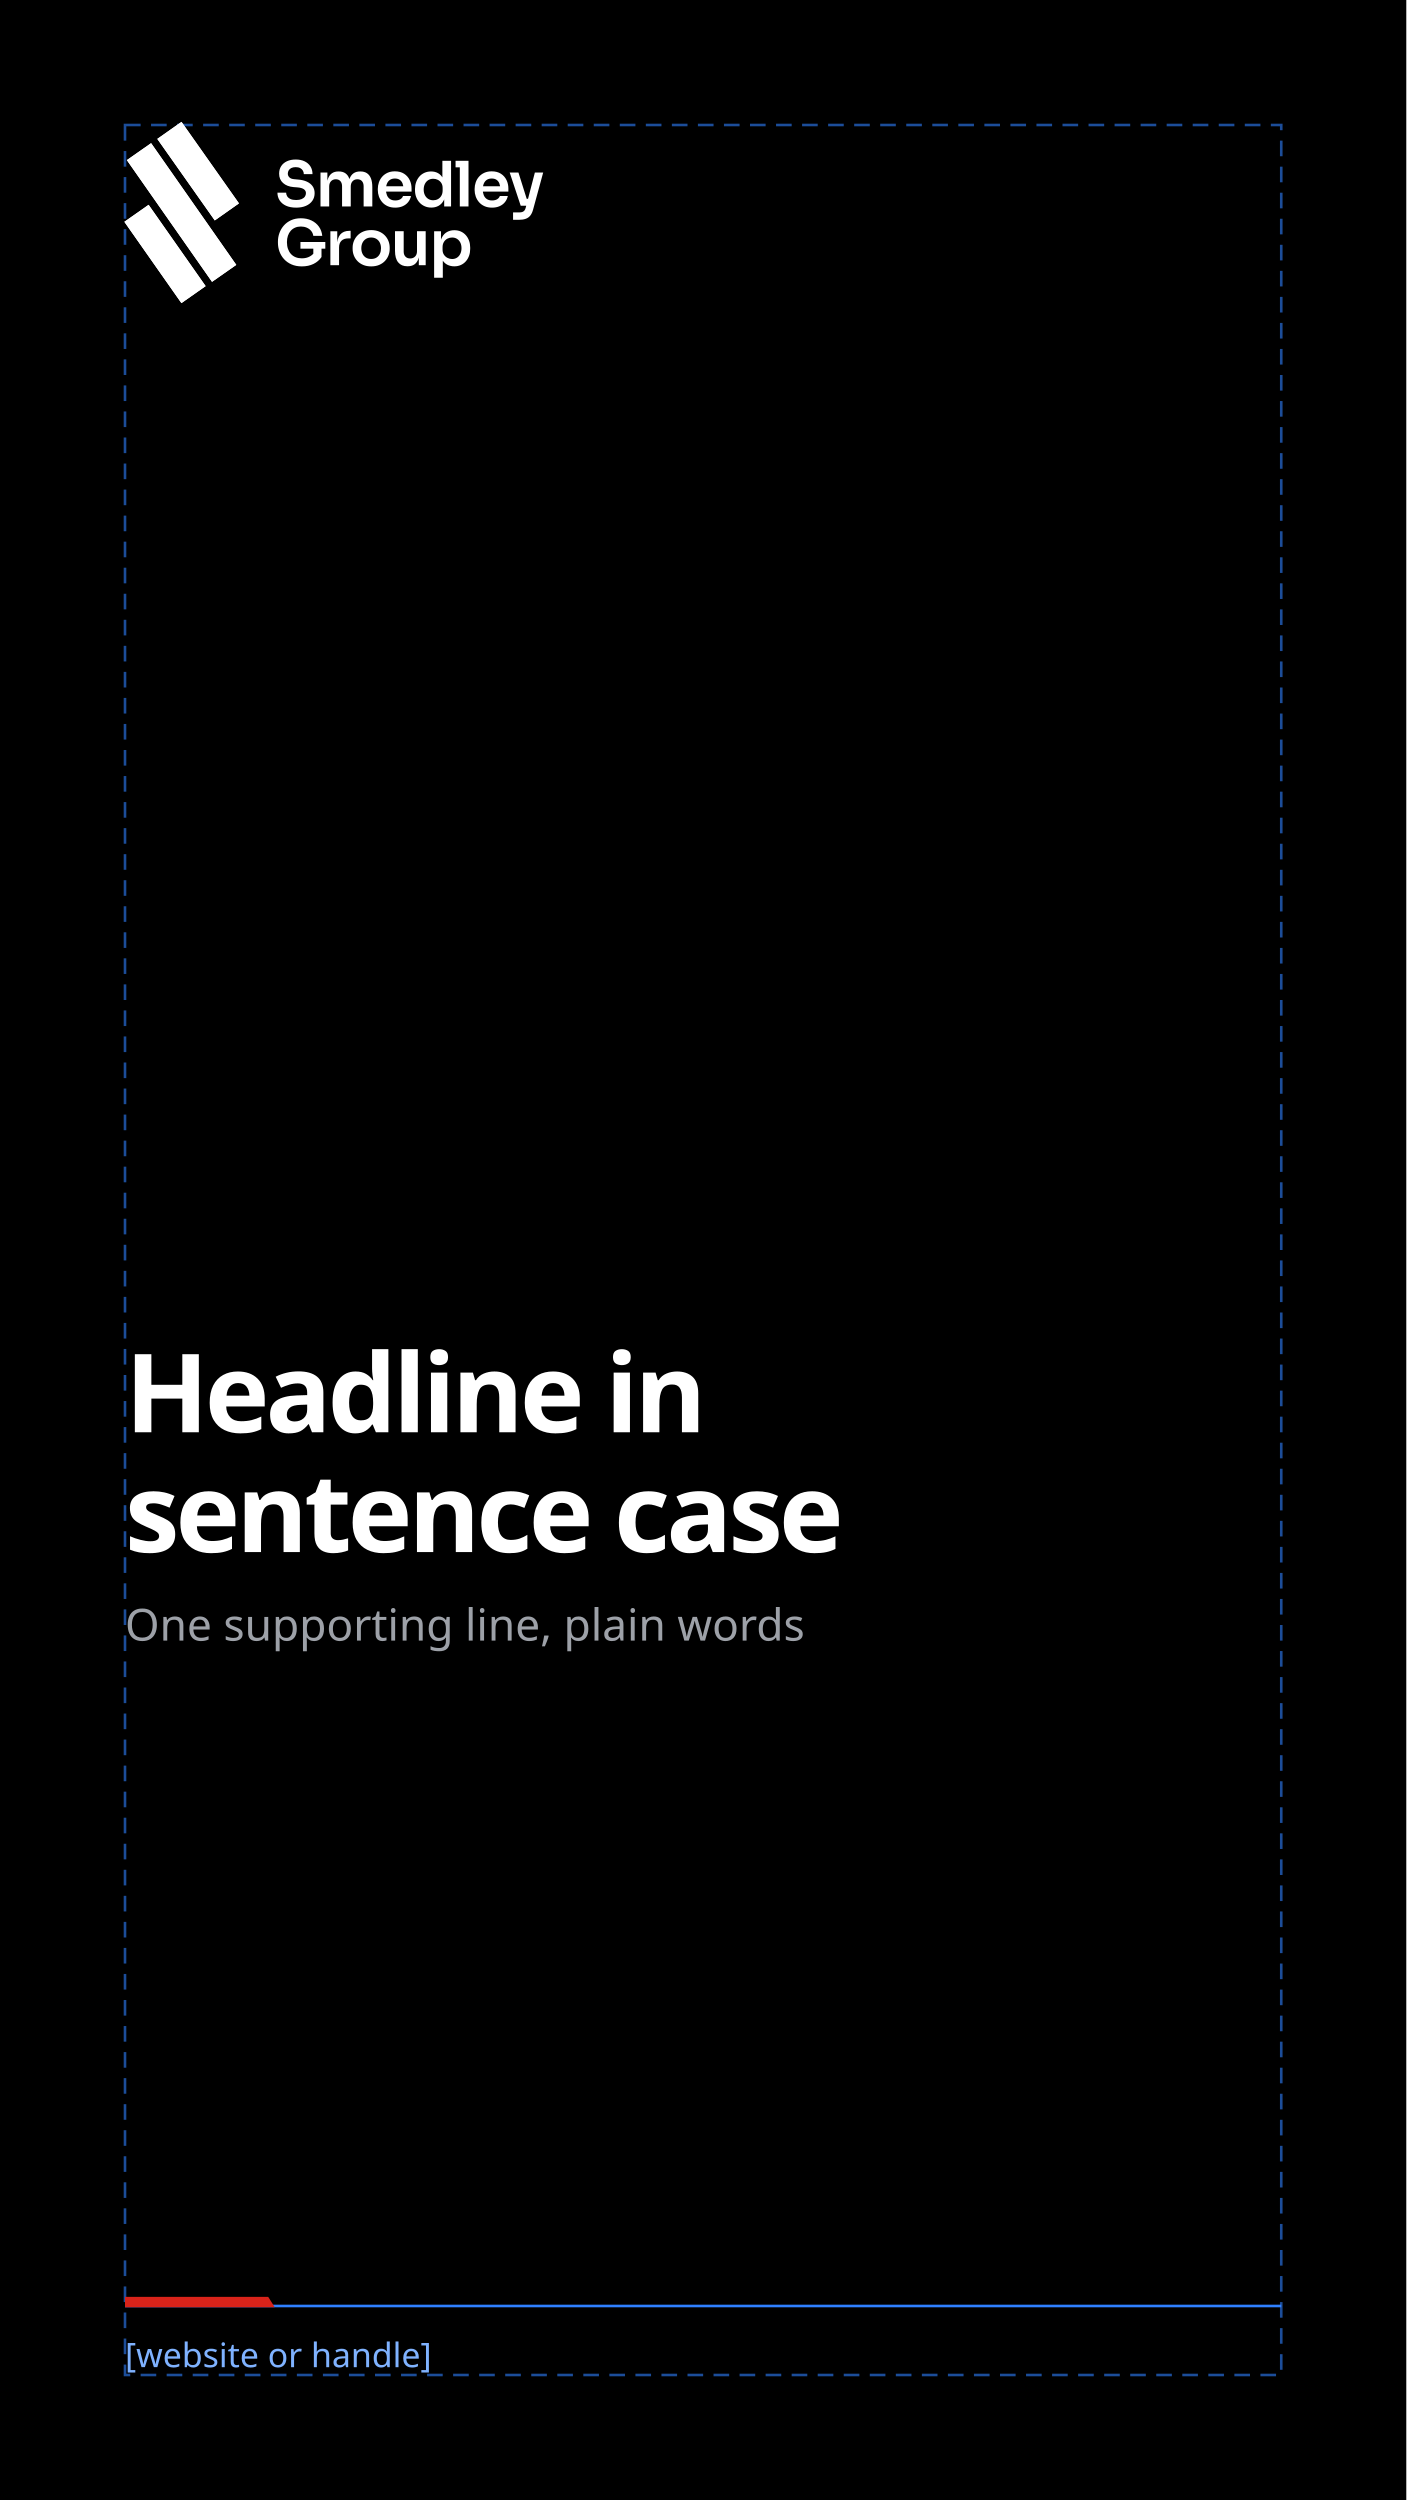
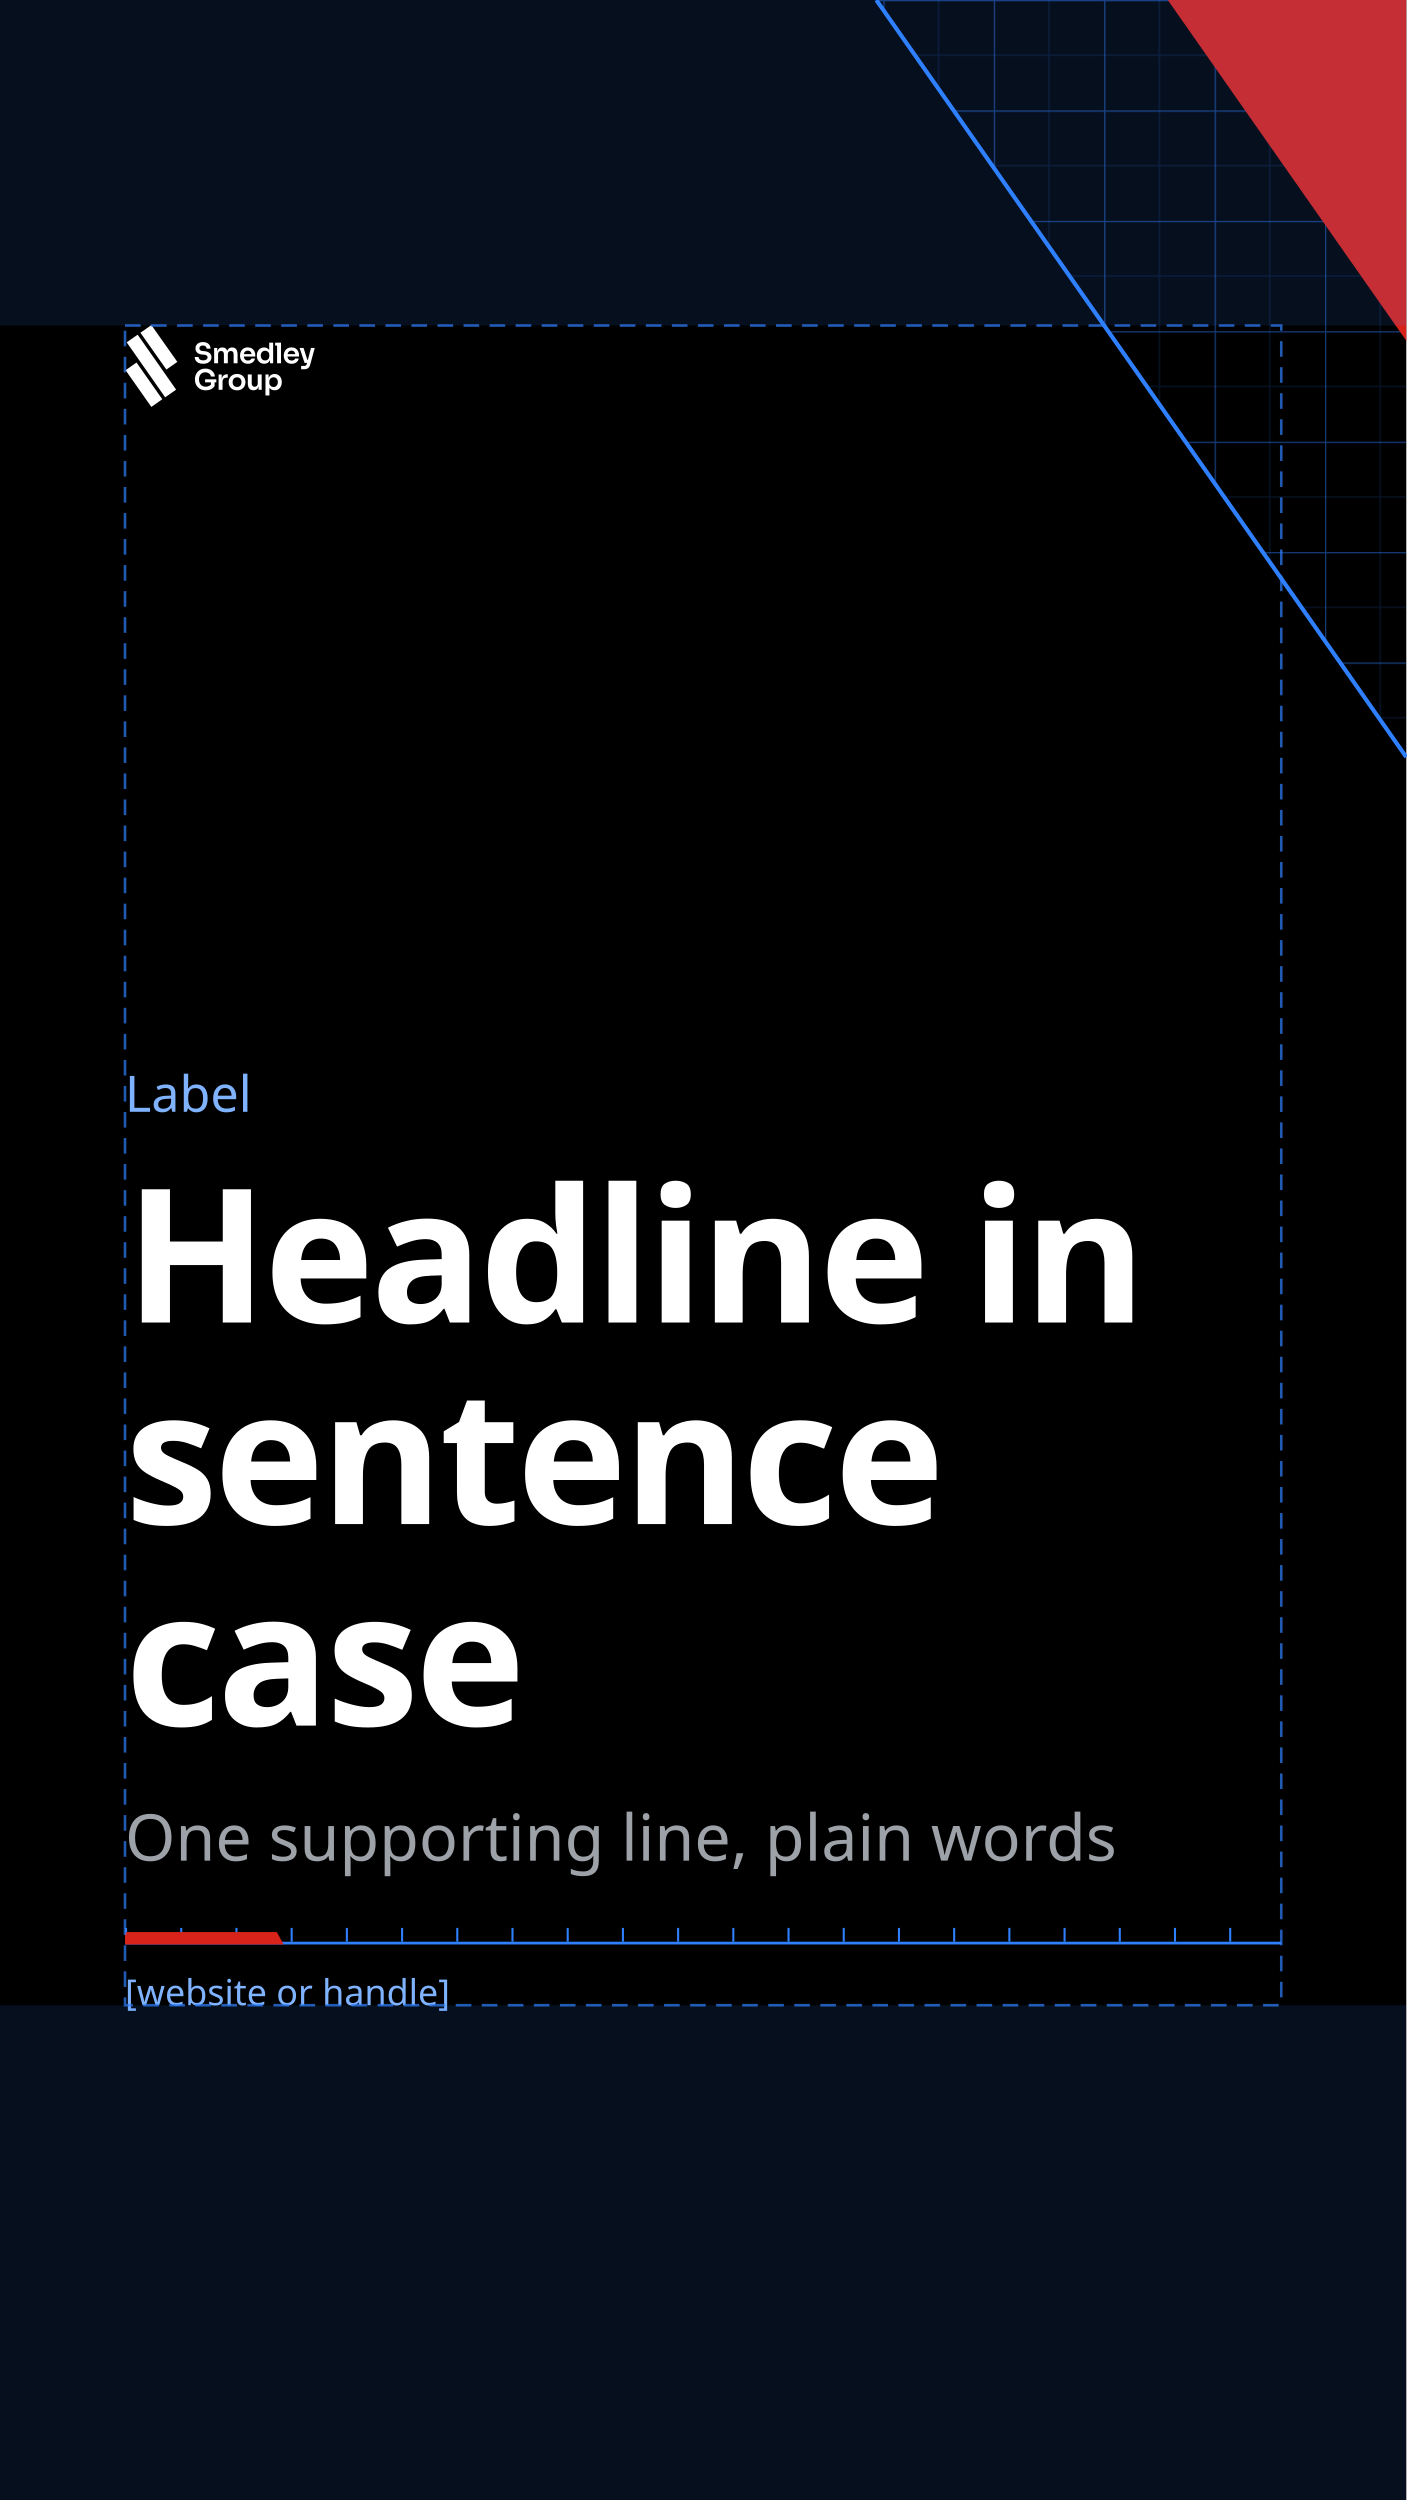
<svg xmlns="http://www.w3.org/2000/svg" viewBox="0 0 1080 1920" width="1080" height="1920">
-   <rect width="1080" height="1920" fill="#000" />
+   <defs>
+     <pattern id="sg" width="84.8" height="84.8" patternUnits="userSpaceOnUse">
+       <path d="M84.8 0H0V84.8" fill="none" stroke="rgba(47,128,255,.45)" stroke-width="2" />
+       <path d="M42.4 0V84.8M0 42.4H84.8" fill="none" stroke="rgba(47,128,255,.16)" stroke-width="1" />
+     </pattern>
+   </defs>
+   <rect width="1080" height="1920" fill="#000000" />
+   <polygon points="673,0 1080,0 1080,581.429" fill="url(#sg)" />
+   <line x1="673" y1="0" x2="1080" y2="581.429" stroke="#2F80FF" stroke-width="3.18" />
+   <polygon points="896.85,0 1080,0 1080,261.643" fill="#D8231A" />
+   <svg x="96" y="250" width="146.743" height="63.6" viewBox="-0.90 -1.00 203.04 88.00">
+     <g style="color:#FFFFFF" fill="#FFFFFF">
+       <g stroke="currentColor" stroke-width="14.2">
+         <line x1="21.31" y1="2.59" x2="48.89" y2="41.71" />
+         <line x1="6.71" y1="12.79" x2="47.59" y2="71.21" />
+         <line x1="5.51" y1="42.39" x2="32.89" y2="81.41" />
+       </g>
+       <path d="M82.17 39.67Q79.26 39.67 77.265 38.74Q75.27 37.81 74.22 36.175Q73.17 34.54 73.17 32.47H77.34Q77.34 33.34 77.82 34.165Q78.3 34.99 79.365 35.5Q80.43 36.01 82.17 36.01Q83.73 36.01 84.78 35.56Q85.83 35.11 86.34 34.375Q86.85 33.64 86.85 32.71Q86.85 31.54 85.86 30.835Q84.87 30.13 82.8 29.95L80.88 29.8Q77.73 29.53 75.855 27.835Q73.98 26.14 73.98 23.35Q73.98 21.25 74.97 19.735Q75.96 18.22 77.745 17.395Q79.53 16.57 81.93 16.57Q84.42 16.57 86.22 17.44Q88.02 18.31 89.01 19.885Q90.0 21.46 90.0 23.59H85.83Q85.83 22.69 85.395 21.925Q84.96 21.16 84.105 20.695Q83.25 20.23 81.93 20.23Q80.67 20.23 79.83 20.65Q78.99 21.07 78.57 21.79Q78.15 22.51 78.15 23.35Q78.15 24.37 78.9 25.135Q79.65 25.9 81.27 26.02L83.19 26.2Q85.53 26.38 87.3 27.19Q89.07 28.0 90.045 29.38Q91.02 30.76 91.02 32.71Q91.02 34.78 89.94 36.355Q88.86 37.93 86.865 38.8Q84.87 39.67 82.17 39.67ZM93.84 39.1V22.81H97.14V29.8H96.84Q96.84 27.34 97.47 25.675Q98.1 24.01 99.345 23.155Q100.59 22.3 102.45 22.3H102.63Q104.52 22.3 105.765 23.155Q107.01 24.01 107.625 25.675Q108.24 27.34 108.24 29.8H107.19Q107.19 27.34 107.835 25.675Q108.48 24.01 109.725 23.155Q110.97 22.3 112.83 22.3H113.01Q114.9 22.3 116.16 23.155Q117.42 24.01 118.065 25.675Q118.71 27.34 118.71 29.8V39.1H114.54V29.41Q114.54 27.88 113.76 26.965Q112.98 26.05 111.54 26.05Q110.1 26.05 109.23 26.995Q108.36 27.94 108.36 29.53V39.1H104.19V29.41Q104.19 27.88 103.41 26.965Q102.63 26.05 101.19 26.05Q99.75 26.05 98.88 26.995Q98.01 27.94 98.01 29.53V39.1ZM129.72 39.67Q127.62 39.67 126.045 38.95Q124.47 38.23 123.435 37.015Q122.4 35.8 121.875 34.3Q121.35 32.8 121.35 31.24V30.67Q121.35 29.05 121.875 27.535Q122.4 26.02 123.435 24.835Q124.47 23.65 126.0 22.945Q127.53 22.24 129.54 22.24Q132.18 22.24 133.965 23.395Q135.75 24.55 136.65 26.425Q137.55 28.3 137.55 30.46V31.96H123.12V29.41H134.94L133.65 30.67Q133.65 29.11 133.2 28.0Q132.75 26.89 131.835 26.29Q130.92 25.69 129.54 25.69Q128.16 25.69 127.2 26.32Q126.24 26.95 125.745 28.135Q125.25 29.32 125.25 30.97Q125.25 32.5 125.73 33.685Q126.21 34.87 127.2 35.545Q128.19 36.22 129.72 36.22Q131.25 36.22 132.21 35.605Q133.17 34.99 133.44 34.09H137.28Q136.92 35.77 135.9 37.03Q134.88 38.29 133.305 38.98Q131.73 39.67 129.72 39.67ZM147.03 39.64Q145.32 39.64 143.88 39.01Q142.44 38.38 141.39 37.24Q140.34 36.1 139.77 34.585Q139.2 33.07 139.2 31.3V30.67Q139.2 28.93 139.755 27.4Q140.31 25.87 141.315 24.73Q142.32 23.59 143.745 22.945Q145.17 22.3 146.91 22.3Q148.83 22.3 150.285 23.125Q151.74 23.95 152.61 25.6Q153.48 27.25 153.57 29.74L152.34 28.3V17.2H156.51V39.1H153.21V32.17H153.93Q153.84 34.66 152.91 36.325Q151.98 37.99 150.465 38.815Q148.95 39.64 147.03 39.64ZM147.96 36.13Q149.19 36.13 150.21 35.575Q151.23 35.02 151.845 33.955Q152.46 32.89 152.46 31.45V30.25Q152.46 28.81 151.83 27.835Q151.2 26.86 150.18 26.335Q149.16 25.81 147.96 25.81Q146.61 25.81 145.575 26.455Q144.54 27.1 143.955 28.27Q143.37 29.44 143.37 31.0Q143.37 32.56 143.97 33.715Q144.57 34.87 145.605 35.5Q146.64 36.13 147.96 36.13ZM160.71 39.1V17.2H164.88V39.1ZM158.67 20.32V17.2H164.88V20.32ZM176.19 39.67Q174.09 39.67 172.515 38.95Q170.94 38.23 169.905 37.015Q168.87 35.8 168.345 34.3Q167.82 32.8 167.82 31.24V30.67Q167.82 29.05 168.345 27.535Q168.87 26.02 169.905 24.835Q170.94 23.65 172.47 22.945Q174.0 22.24 176.01 22.24Q178.65 22.24 180.435 23.395Q182.22 24.55 183.12 26.425Q184.02 28.3 184.02 30.46V31.96H169.59V29.41H181.41L180.12 30.67Q180.12 29.11 179.67 28.0Q179.22 26.89 178.305 26.29Q177.39 25.69 176.01 25.69Q174.63 25.69 173.67 26.32Q172.71 26.95 172.215 28.135Q171.72 29.32 171.72 30.97Q171.72 32.5 172.2 33.685Q172.68 34.87 173.67 35.545Q174.66 36.22 176.19 36.22Q177.72 36.22 178.68 35.605Q179.64 34.99 179.91 34.09H183.75Q183.39 35.77 182.37 37.03Q181.35 38.29 179.775 38.98Q178.2 39.67 176.19 39.67ZM186.27 45.52V41.95H189.33Q190.2 41.95 190.785 41.725Q191.37 41.5 191.76 41.005Q192.15 40.51 192.36 39.64L196.74 22.81H200.73L195.9 40.54Q195.42 42.37 194.55 43.465Q193.68 44.56 192.315 45.04Q190.95 45.52 188.94 45.52ZM191.34 38.74V35.44H194.82V38.74ZM189.93 38.74 184.65 22.81H188.85L193.86 38.74Z" />
+       <path d="M84.9 67.87Q82.08 67.87 79.935 66.925Q77.79 65.98 76.335 64.375Q74.88 62.77 74.145 60.745Q73.41 58.72 73.41 56.53V55.87Q73.41 53.8 74.13 51.82Q74.85 49.84 76.245 48.25Q77.64 46.66 79.695 45.715Q81.75 44.77 84.42 44.77Q87.3 44.77 89.52 45.835Q91.74 46.9 93.09 48.805Q94.44 50.71 94.68 53.23H90.39Q90.18 51.82 89.34 50.815Q88.5 49.81 87.225 49.27Q85.95 48.73 84.42 48.73Q82.89 48.73 81.645 49.27Q80.4 49.81 79.53 50.8Q78.66 51.79 78.195 53.17Q77.73 54.55 77.73 56.23Q77.73 58.06 78.24 59.5Q78.75 60.94 79.68 61.945Q80.61 62.95 81.93 63.475Q83.25 64.0 84.9 64.0Q87.09 64.0 88.74 63.085Q90.39 62.17 91.14 60.7L90.39 64.15V58.51H94.32V63.37Q92.91 65.5 90.48 66.685Q88.05 67.87 84.9 67.87ZM84.21 59.35V56.17H96.15V59.35ZM98.58 67.3V51.01H101.88V57.91H101.79Q101.79 54.4 103.29 52.6Q104.79 50.8 107.7 50.8H108.3V54.43H107.16Q105.06 54.43 103.905 55.555Q102.75 56.68 102.75 58.81V67.3ZM118.17 67.87Q116.01 67.87 114.36 67.18Q112.71 66.49 111.57 65.305Q110.43 64.12 109.845 62.62Q109.26 61.12 109.26 59.5V58.87Q109.26 57.19 109.875 55.675Q110.49 54.16 111.645 52.975Q112.8 51.79 114.45 51.115Q116.1 50.44 118.17 50.44Q120.24 50.44 121.89 51.115Q123.54 51.79 124.695 52.975Q125.85 54.16 126.45 55.675Q127.05 57.19 127.05 58.87V59.5Q127.05 61.12 126.465 62.62Q125.88 64.12 124.74 65.305Q123.6 66.49 121.95 67.18Q120.3 67.87 118.17 67.87ZM118.17 64.3Q119.7 64.3 120.75 63.625Q121.8 62.95 122.34 61.795Q122.88 60.64 122.88 59.17Q122.88 57.67 122.325 56.515Q121.77 55.36 120.705 54.685Q119.64 54.01 118.17 54.01Q116.7 54.01 115.635 54.685Q114.57 55.36 114.0 56.515Q113.43 57.67 113.43 59.17Q113.43 60.64 113.985 61.795Q114.54 62.95 115.59 63.625Q116.64 64.3 118.17 64.3ZM135.51 67.81Q132.69 67.81 131.145 65.95Q129.6 64.09 129.6 60.43V50.98H133.77V60.79Q133.77 62.29 134.61 63.175Q135.45 64.06 136.89 64.06Q138.33 64.06 139.245 63.13Q140.16 62.2 140.16 60.61V50.98H144.33V67.3H141.03V60.37H141.36Q141.36 62.83 140.73 64.48Q140.1 66.13 138.84 66.97Q137.58 67.81 135.69 67.81ZM148.38 73.3V51.01H151.68V58.03L151.17 58.0Q151.29 55.51 152.205 53.83Q153.12 52.15 154.65 51.325Q156.18 50.5 158.07 50.5Q159.81 50.5 161.205 51.13Q162.6 51.76 163.605 52.9Q164.61 54.04 165.15 55.555Q165.69 57.07 165.69 58.81V59.44Q165.69 61.21 165.165 62.725Q164.64 64.24 163.635 65.395Q162.63 66.55 161.22 67.195Q159.81 67.84 158.07 67.84Q156.24 67.84 154.725 67.075Q153.21 66.31 152.28 64.705Q151.35 63.1 151.23 60.55L152.55 62.56V73.3ZM157.02 64.33Q158.37 64.33 159.375 63.67Q160.38 63.01 160.95 61.825Q161.52 60.64 161.52 59.14Q161.52 57.58 160.95 56.44Q160.38 55.3 159.375 54.655Q158.37 54.01 157.02 54.01Q155.79 54.01 154.755 54.55Q153.72 55.09 153.075 56.14Q152.43 57.19 152.43 58.66V59.86Q152.43 61.27 153.09 62.26Q153.75 63.25 154.8 63.79Q155.85 64.33 157.02 64.33Z" />
+     </g>
+   </svg>
+   <rect x="96" y="1491.24" width="888" height="2.12" fill="#2F80FF" />
+   <rect x="96" y="1480.64" width="1.59" height="10.6" fill="#2F80FF" />
+   <rect x="138.4" y="1480.64" width="1.59" height="10.6" fill="#2F80FF" />
+   <rect x="180.8" y="1480.64" width="1.59" height="10.6" fill="#2F80FF" />
+   <rect x="223.2" y="1480.64" width="1.59" height="10.6" fill="#2F80FF" />
+   <rect x="265.6" y="1480.64" width="1.59" height="10.6" fill="#2F80FF" />
+   <rect x="308" y="1480.64" width="1.59" height="10.6" fill="#2F80FF" />
+   <rect x="350.4" y="1480.64" width="1.59" height="10.6" fill="#2F80FF" />
+   <rect x="392.8" y="1480.64" width="1.59" height="10.6" fill="#2F80FF" />
+   <rect x="435.2" y="1480.64" width="1.59" height="10.6" fill="#2F80FF" />
+   <rect x="477.6" y="1480.64" width="1.59" height="10.6" fill="#2F80FF" />
+   <rect x="520" y="1480.64" width="1.59" height="10.6" fill="#2F80FF" />
+   <rect x="562.4" y="1480.64" width="1.59" height="10.6" fill="#2F80FF" />
+   <rect x="604.8" y="1480.64" width="1.59" height="10.6" fill="#2F80FF" />
+   <rect x="647.2" y="1480.64" width="1.59" height="10.6" fill="#2F80FF" />
+   <rect x="689.6" y="1480.64" width="1.59" height="10.6" fill="#2F80FF" />
+   <rect x="732" y="1480.64" width="1.59" height="10.6" fill="#2F80FF" />
+   <rect x="774.4" y="1480.64" width="1.59" height="10.6" fill="#2F80FF" />
+   <rect x="816.8" y="1480.64" width="1.59" height="10.6" fill="#2F80FF" />
+   <rect x="859.2" y="1480.64" width="1.59" height="10.6" fill="#2F80FF" />
+   <rect x="901.6" y="1480.64" width="1.59" height="10.6" fill="#2F80FF" />
+   <rect x="944" y="1480.64" width="1.59" height="10.6" fill="#2F80FF" />
+   <polygon points="96,1483.82 212.6,1483.82 217.794,1493.36 96,1493.36" fill="#D8231A" />
+   <text x="96" y="1540" font-size="27.56" font-family="IBM Plex Mono" font-weight="400" fill="#7FB2FF">[website or handle]</text>
+   <text x="96" y="853.875" font-size="38.584" font-family="IBM Plex Mono" font-weight="400" fill="#7FB2FF">Label</text>
+   <text x="96" y="1015.707" font-size="143.312" text-anchor="start" font-family="Sora" font-weight="600" fill="#FFFFFF" letter-spacing="-0.02em">
+     <tspan x="96" dy="0">Headline in</tspan>
+     <tspan x="96" dy="154.777">sentence</tspan>
+     <tspan x="96" dy="154.777">case</tspan>
+   </text>
+   <text x="96" y="1428.997" font-size="49.608" text-anchor="start" font-family="Sora" font-weight="300" fill="#9DA1A8">
+     <tspan x="96" dy="0">One supporting line, plain words</tspan>
+   </text>
  <g id="guides">
-     <rect x="96" y="96" width="888" height="1728" fill="none" stroke="#2F80FF" stroke-width="2" stroke-dasharray="12 8" opacity=".6" />
+     <rect x="96" y="250" width="888" height="1290" fill="none" stroke="#2F80FF" stroke-width="2" stroke-dasharray="12 8" opacity=".7" />
+     <rect width="1080" height="250" fill="#2F80FF" opacity=".12" />
+     <rect y="1540" width="1080" height="380" fill="#2F80FF" opacity=".12" />
  </g>
-   <g transform="translate(96 96) scale(1.6)" style="color:#fff" fill="#fff">
-     <g stroke="currentColor" stroke-width="14.2">
-       <line x1="21.31" y1="2.59" x2="48.89" y2="41.71" />
-       <line x1="6.71" y1="12.79" x2="47.59" y2="71.21" />
-       <line x1="5.51" y1="42.39" x2="32.89" y2="81.41" />
-     </g>
-     <g stroke="currentColor" stroke-width="14.2">
-       <line x1="21.31" y1="2.59" x2="48.89" y2="41.71" />
-       <line x1="6.71" y1="12.79" x2="47.59" y2="71.21" />
-       <line x1="5.51" y1="42.39" x2="32.89" y2="81.41" />
-     </g>
-     <path d="M82.17 39.67Q79.26 39.67 77.265 38.74Q75.27 37.81 74.22 36.175Q73.17 34.54 73.17 32.47H77.34Q77.34 33.34 77.82 34.165Q78.3 34.99 79.365 35.5Q80.43 36.01 82.17 36.01Q83.73 36.01 84.78 35.56Q85.83 35.11 86.34 34.375Q86.85 33.64 86.85 32.71Q86.85 31.54 85.86 30.835Q84.87 30.13 82.8 29.95L80.88 29.8Q77.73 29.53 75.855 27.835Q73.98 26.14 73.98 23.35Q73.98 21.25 74.97 19.735Q75.96 18.22 77.745 17.395Q79.53 16.57 81.93 16.57Q84.42 16.57 86.22 17.44Q88.02 18.31 89.01 19.885Q90.0 21.46 90.0 23.59H85.83Q85.83 22.69 85.395 21.925Q84.96 21.16 84.105 20.695Q83.25 20.23 81.93 20.23Q80.67 20.23 79.83 20.65Q78.99 21.07 78.57 21.79Q78.15 22.51 78.15 23.35Q78.15 24.37 78.9 25.135Q79.65 25.9 81.27 26.02L83.19 26.2Q85.53 26.38 87.3 27.19Q89.07 28.0 90.045 29.38Q91.02 30.76 91.02 32.71Q91.02 34.78 89.94 36.355Q88.86 37.93 86.865 38.8Q84.87 39.67 82.17 39.67ZM93.84 39.1V22.81H97.14V29.8H96.84Q96.84 27.34 97.47 25.675Q98.1 24.01 99.345 23.155Q100.59 22.3 102.45 22.3H102.63Q104.52 22.3 105.765 23.155Q107.01 24.01 107.625 25.675Q108.24 27.34 108.24 29.8H107.19Q107.19 27.34 107.835 25.675Q108.48 24.01 109.725 23.155Q110.97 22.3 112.83 22.3H113.01Q114.9 22.3 116.16 23.155Q117.42 24.01 118.065 25.675Q118.71 27.34 118.71 29.8V39.1H114.54V29.41Q114.54 27.88 113.76 26.965Q112.98 26.05 111.54 26.05Q110.1 26.05 109.23 26.995Q108.36 27.94 108.36 29.53V39.1H104.19V29.41Q104.19 27.88 103.41 26.965Q102.63 26.05 101.19 26.05Q99.75 26.05 98.88 26.995Q98.01 27.94 98.01 29.53V39.1ZM129.72 39.67Q127.62 39.67 126.045 38.95Q124.47 38.23 123.435 37.015Q122.4 35.8 121.875 34.3Q121.35 32.8 121.35 31.24V30.67Q121.35 29.05 121.875 27.535Q122.4 26.02 123.435 24.835Q124.47 23.65 126.0 22.945Q127.53 22.24 129.54 22.24Q132.18 22.24 133.965 23.395Q135.75 24.55 136.65 26.425Q137.55 28.3 137.55 30.46V31.96H123.12V29.41H134.94L133.65 30.67Q133.65 29.11 133.2 28.0Q132.75 26.89 131.835 26.29Q130.92 25.69 129.54 25.69Q128.16 25.69 127.2 26.32Q126.24 26.95 125.745 28.135Q125.25 29.32 125.25 30.97Q125.25 32.5 125.73 33.685Q126.21 34.87 127.2 35.545Q128.19 36.22 129.72 36.22Q131.25 36.22 132.21 35.605Q133.17 34.99 133.44 34.09H137.28Q136.92 35.77 135.9 37.03Q134.88 38.29 133.305 38.98Q131.73 39.67 129.72 39.67ZM147.03 39.64Q145.32 39.64 143.88 39.01Q142.44 38.38 141.39 37.24Q140.34 36.1 139.77 34.585Q139.2 33.07 139.2 31.3V30.67Q139.2 28.93 139.755 27.4Q140.31 25.87 141.315 24.73Q142.32 23.59 143.745 22.945Q145.17 22.3 146.91 22.3Q148.83 22.3 150.285 23.125Q151.74 23.95 152.61 25.6Q153.48 27.25 153.57 29.74L152.34 28.3V17.2H156.51V39.1H153.21V32.17H153.93Q153.84 34.66 152.91 36.325Q151.98 37.99 150.465 38.815Q148.95 39.64 147.03 39.64ZM147.96 36.13Q149.19 36.13 150.21 35.575Q151.23 35.02 151.845 33.955Q152.46 32.89 152.46 31.45V30.25Q152.46 28.81 151.83 27.835Q151.2 26.86 150.18 26.335Q149.16 25.81 147.96 25.81Q146.61 25.81 145.575 26.455Q144.54 27.1 143.955 28.27Q143.37 29.44 143.37 31.0Q143.37 32.56 143.97 33.715Q144.57 34.87 145.605 35.5Q146.64 36.13 147.96 36.13ZM160.71 39.1V17.2H164.88V39.1ZM158.67 20.32V17.2H164.88V20.32ZM176.19 39.67Q174.09 39.67 172.515 38.95Q170.94 38.23 169.905 37.015Q168.87 35.8 168.345 34.3Q167.82 32.8 167.82 31.24V30.67Q167.82 29.05 168.345 27.535Q168.87 26.02 169.905 24.835Q170.94 23.65 172.47 22.945Q174.0 22.24 176.01 22.24Q178.65 22.24 180.435 23.395Q182.22 24.55 183.12 26.425Q184.02 28.3 184.02 30.46V31.96H169.59V29.41H181.41L180.12 30.67Q180.12 29.11 179.67 28.0Q179.22 26.89 178.305 26.29Q177.39 25.69 176.01 25.69Q174.63 25.69 173.67 26.32Q172.71 26.95 172.215 28.135Q171.72 29.32 171.72 30.97Q171.72 32.5 172.2 33.685Q172.68 34.87 173.67 35.545Q174.66 36.22 176.19 36.22Q177.72 36.22 178.68 35.605Q179.64 34.99 179.91 34.09H183.75Q183.39 35.77 182.37 37.03Q181.35 38.29 179.775 38.98Q178.2 39.67 176.19 39.67ZM186.27 45.52V41.95H189.33Q190.2 41.95 190.785 41.725Q191.37 41.5 191.76 41.005Q192.15 40.51 192.36 39.64L196.74 22.81H200.73L195.9 40.54Q195.42 42.37 194.55 43.465Q193.68 44.56 192.315 45.04Q190.95 45.52 188.94 45.52ZM191.34 38.74V35.44H194.82V38.74ZM189.93 38.74 184.65 22.81H188.85L193.86 38.74Z" />
-     <path d="M84.9 67.87Q82.08 67.87 79.935 66.925Q77.79 65.98 76.335 64.375Q74.88 62.77 74.145 60.745Q73.41 58.72 73.41 56.53V55.87Q73.41 53.8 74.13 51.82Q74.85 49.84 76.245 48.25Q77.64 46.66 79.695 45.715Q81.75 44.77 84.42 44.77Q87.3 44.77 89.52 45.835Q91.74 46.9 93.09 48.805Q94.44 50.71 94.68 53.23H90.39Q90.18 51.82 89.34 50.815Q88.5 49.81 87.225 49.27Q85.95 48.73 84.42 48.73Q82.89 48.73 81.645 49.27Q80.4 49.81 79.53 50.8Q78.66 51.79 78.195 53.17Q77.73 54.55 77.73 56.23Q77.73 58.06 78.24 59.5Q78.75 60.94 79.68 61.945Q80.61 62.95 81.93 63.475Q83.25 64.0 84.9 64.0Q87.09 64.0 88.74 63.085Q90.39 62.17 91.14 60.7L90.39 64.15V58.51H94.32V63.37Q92.91 65.5 90.48 66.685Q88.05 67.87 84.9 67.87ZM84.21 59.35V56.17H96.15V59.35ZM98.58 67.3V51.01H101.88V57.91H101.79Q101.79 54.4 103.29 52.6Q104.79 50.8 107.7 50.8H108.3V54.43H107.16Q105.06 54.43 103.905 55.555Q102.75 56.68 102.75 58.81V67.3ZM118.17 67.87Q116.01 67.87 114.36 67.18Q112.71 66.49 111.57 65.305Q110.43 64.12 109.845 62.62Q109.26 61.12 109.26 59.5V58.87Q109.26 57.19 109.875 55.675Q110.49 54.16 111.645 52.975Q112.8 51.79 114.45 51.115Q116.1 50.44 118.17 50.44Q120.24 50.44 121.89 51.115Q123.54 51.79 124.695 52.975Q125.85 54.16 126.45 55.675Q127.05 57.19 127.05 58.87V59.5Q127.05 61.12 126.465 62.62Q125.88 64.12 124.74 65.305Q123.6 66.49 121.95 67.18Q120.3 67.87 118.17 67.87ZM118.17 64.3Q119.7 64.3 120.75 63.625Q121.8 62.95 122.34 61.795Q122.88 60.64 122.88 59.17Q122.88 57.67 122.325 56.515Q121.77 55.36 120.705 54.685Q119.64 54.01 118.17 54.01Q116.7 54.01 115.635 54.685Q114.57 55.36 114.0 56.515Q113.43 57.67 113.43 59.17Q113.43 60.64 113.985 61.795Q114.54 62.95 115.59 63.625Q116.64 64.3 118.17 64.3ZM135.51 67.81Q132.69 67.81 131.145 65.95Q129.6 64.09 129.6 60.43V50.98H133.77V60.79Q133.77 62.29 134.61 63.175Q135.45 64.06 136.89 64.06Q138.33 64.06 139.245 63.13Q140.16 62.2 140.16 60.61V50.98H144.33V67.3H141.03V60.37H141.36Q141.36 62.83 140.73 64.48Q140.1 66.13 138.84 66.97Q137.58 67.81 135.69 67.81ZM148.38 73.3V51.01H151.68V58.03L151.17 58.0Q151.29 55.51 152.205 53.83Q153.12 52.15 154.65 51.325Q156.18 50.5 158.07 50.5Q159.81 50.5 161.205 51.13Q162.6 51.76 163.605 52.9Q164.61 54.04 165.15 55.555Q165.69 57.07 165.69 58.81V59.44Q165.69 61.21 165.165 62.725Q164.64 64.24 163.635 65.395Q162.63 66.55 161.22 67.195Q159.81 67.84 158.07 67.84Q156.24 67.84 154.725 67.075Q153.21 66.31 152.28 64.705Q151.35 63.1 151.23 60.55L152.55 62.56V73.3ZM157.02 64.33Q158.37 64.33 159.375 63.67Q160.38 63.01 160.95 61.825Q161.52 60.64 161.52 59.14Q161.52 57.58 160.95 56.44Q160.38 55.3 159.375 54.655Q158.37 54.01 157.02 54.01Q155.79 54.01 154.755 54.55Q153.72 55.09 153.075 56.14Q152.43 57.19 152.43 58.66V59.86Q152.43 61.27 153.09 62.26Q153.75 63.25 154.8 63.79Q155.85 64.33 157.02 64.33Z" />
-   </g>
-   <text x="96" y="1100" fill="#fff" font-family="Sora" font-weight="600" font-size="84" letter-spacing="-3">Headline in</text>
-   <text x="96" y="1192" fill="#fff" font-family="Sora" font-weight="600" font-size="84" letter-spacing="-3">sentence case</text>
-   <text x="96" y="1260" fill="#9DA1A8" font-family="Sora" font-weight="300" font-size="34">One supporting line, plain words</text>
-   <rect x="96" y="1770" width="888" height="2" fill="#2F80FF" />
-   <polygon points="96,1764 206,1764 211,1772 96,1772" fill="#D8231A" />
-   <text x="96" y="1818" fill="#7FB2FF" font-family="IBM Plex Mono" font-size="26">[website or handle]</text>
</svg>
